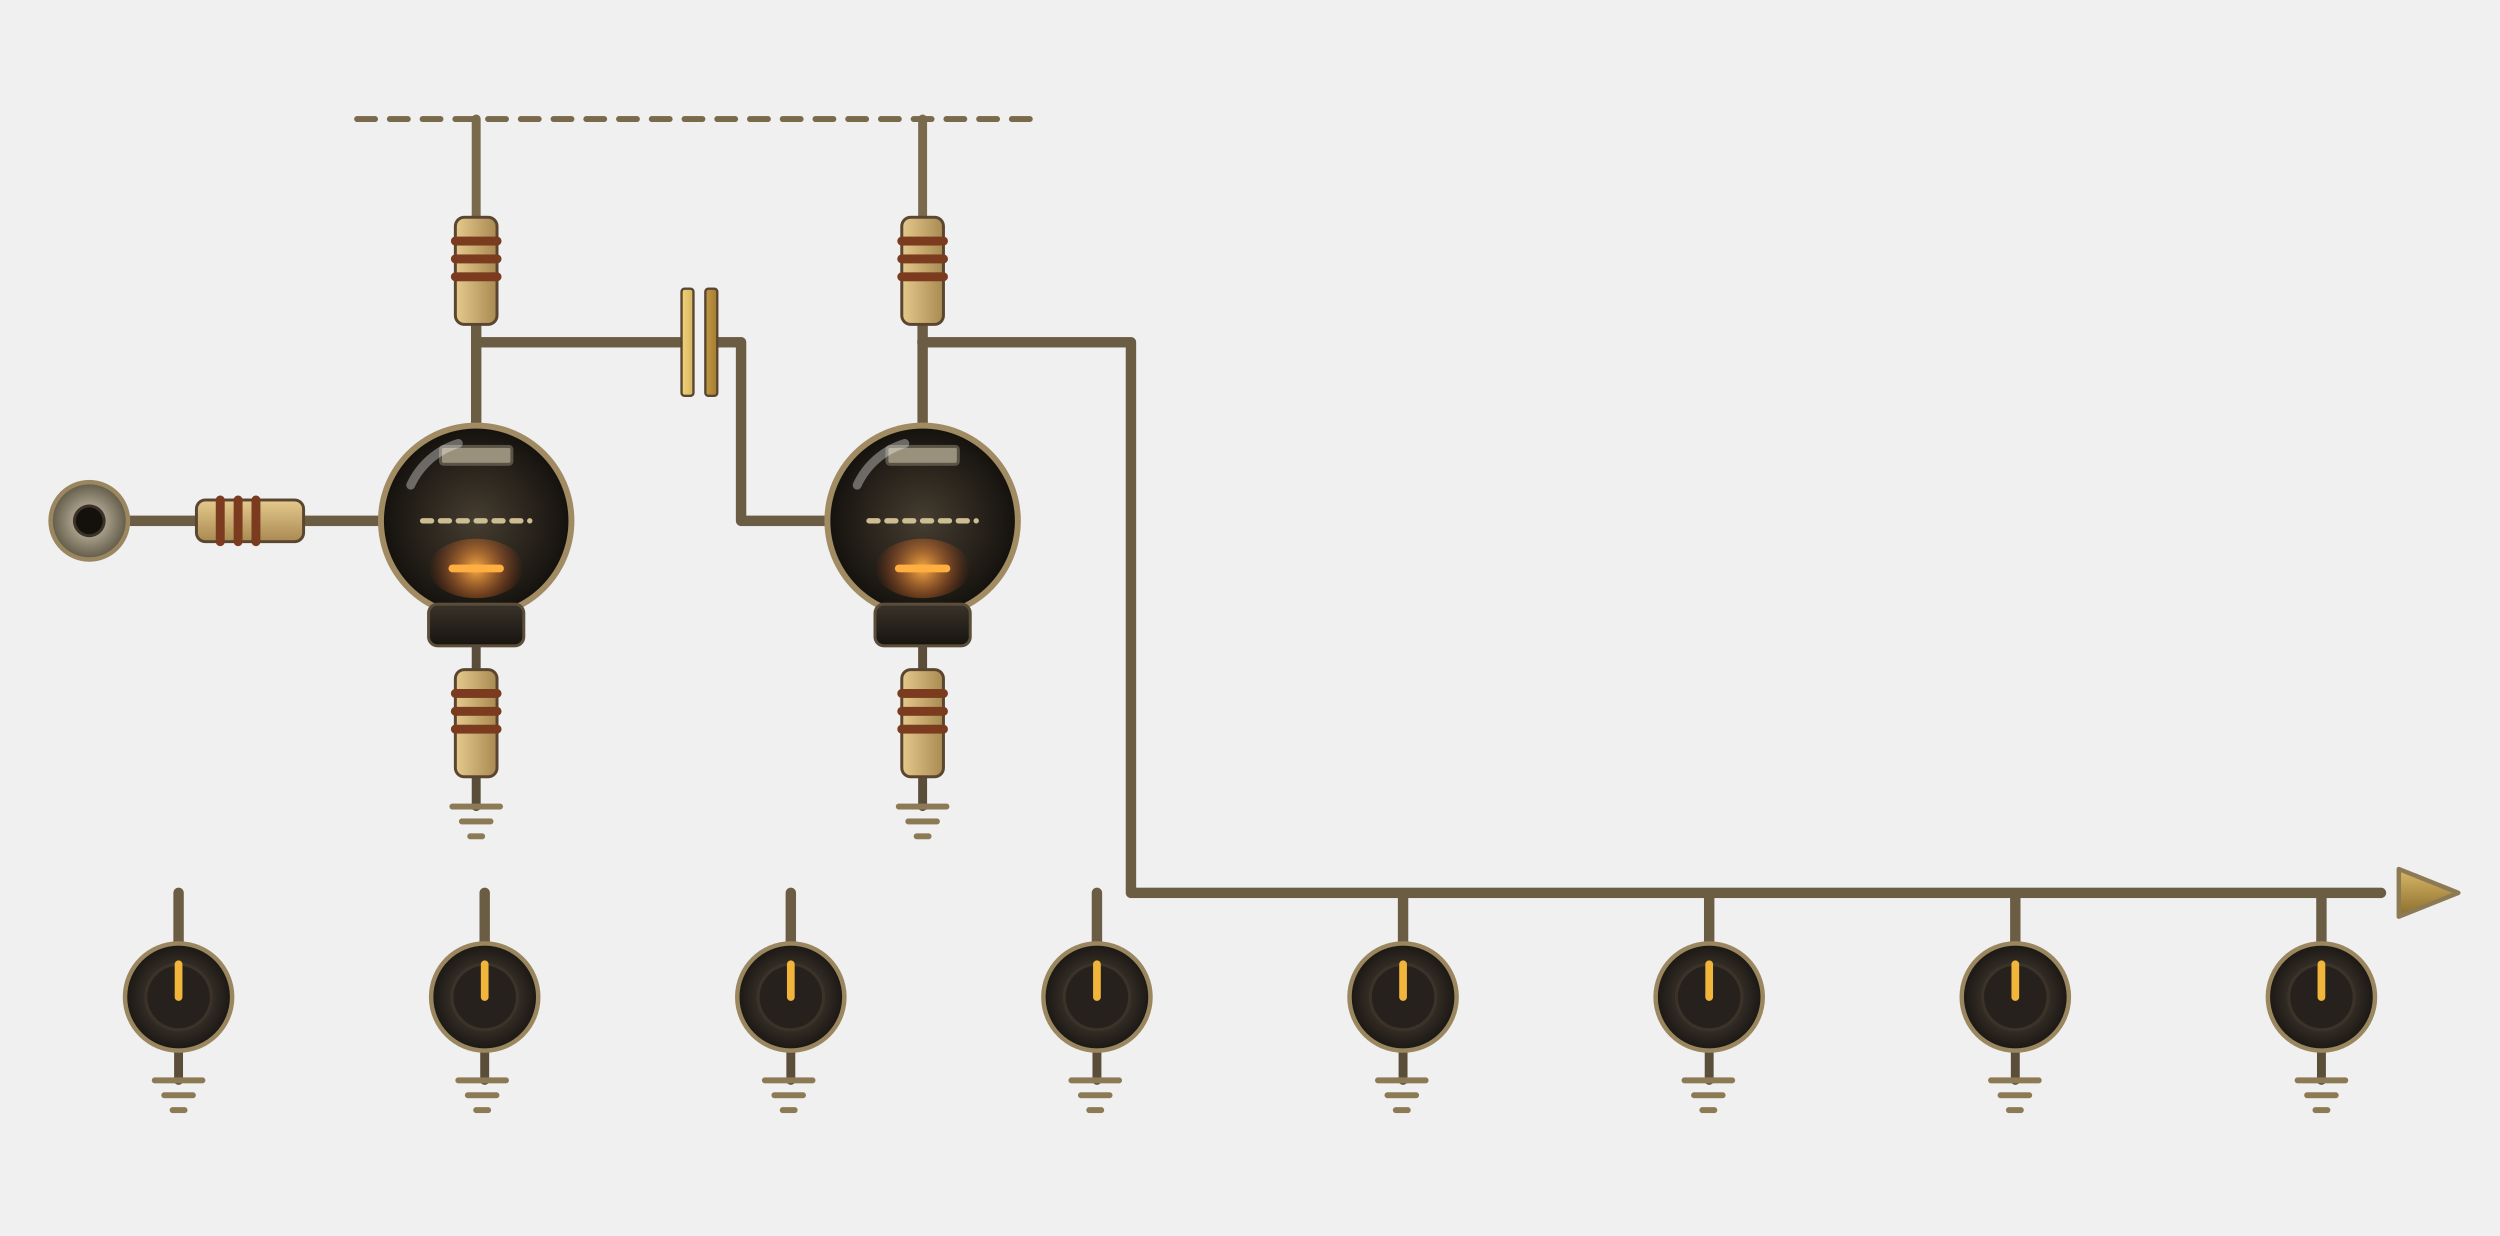
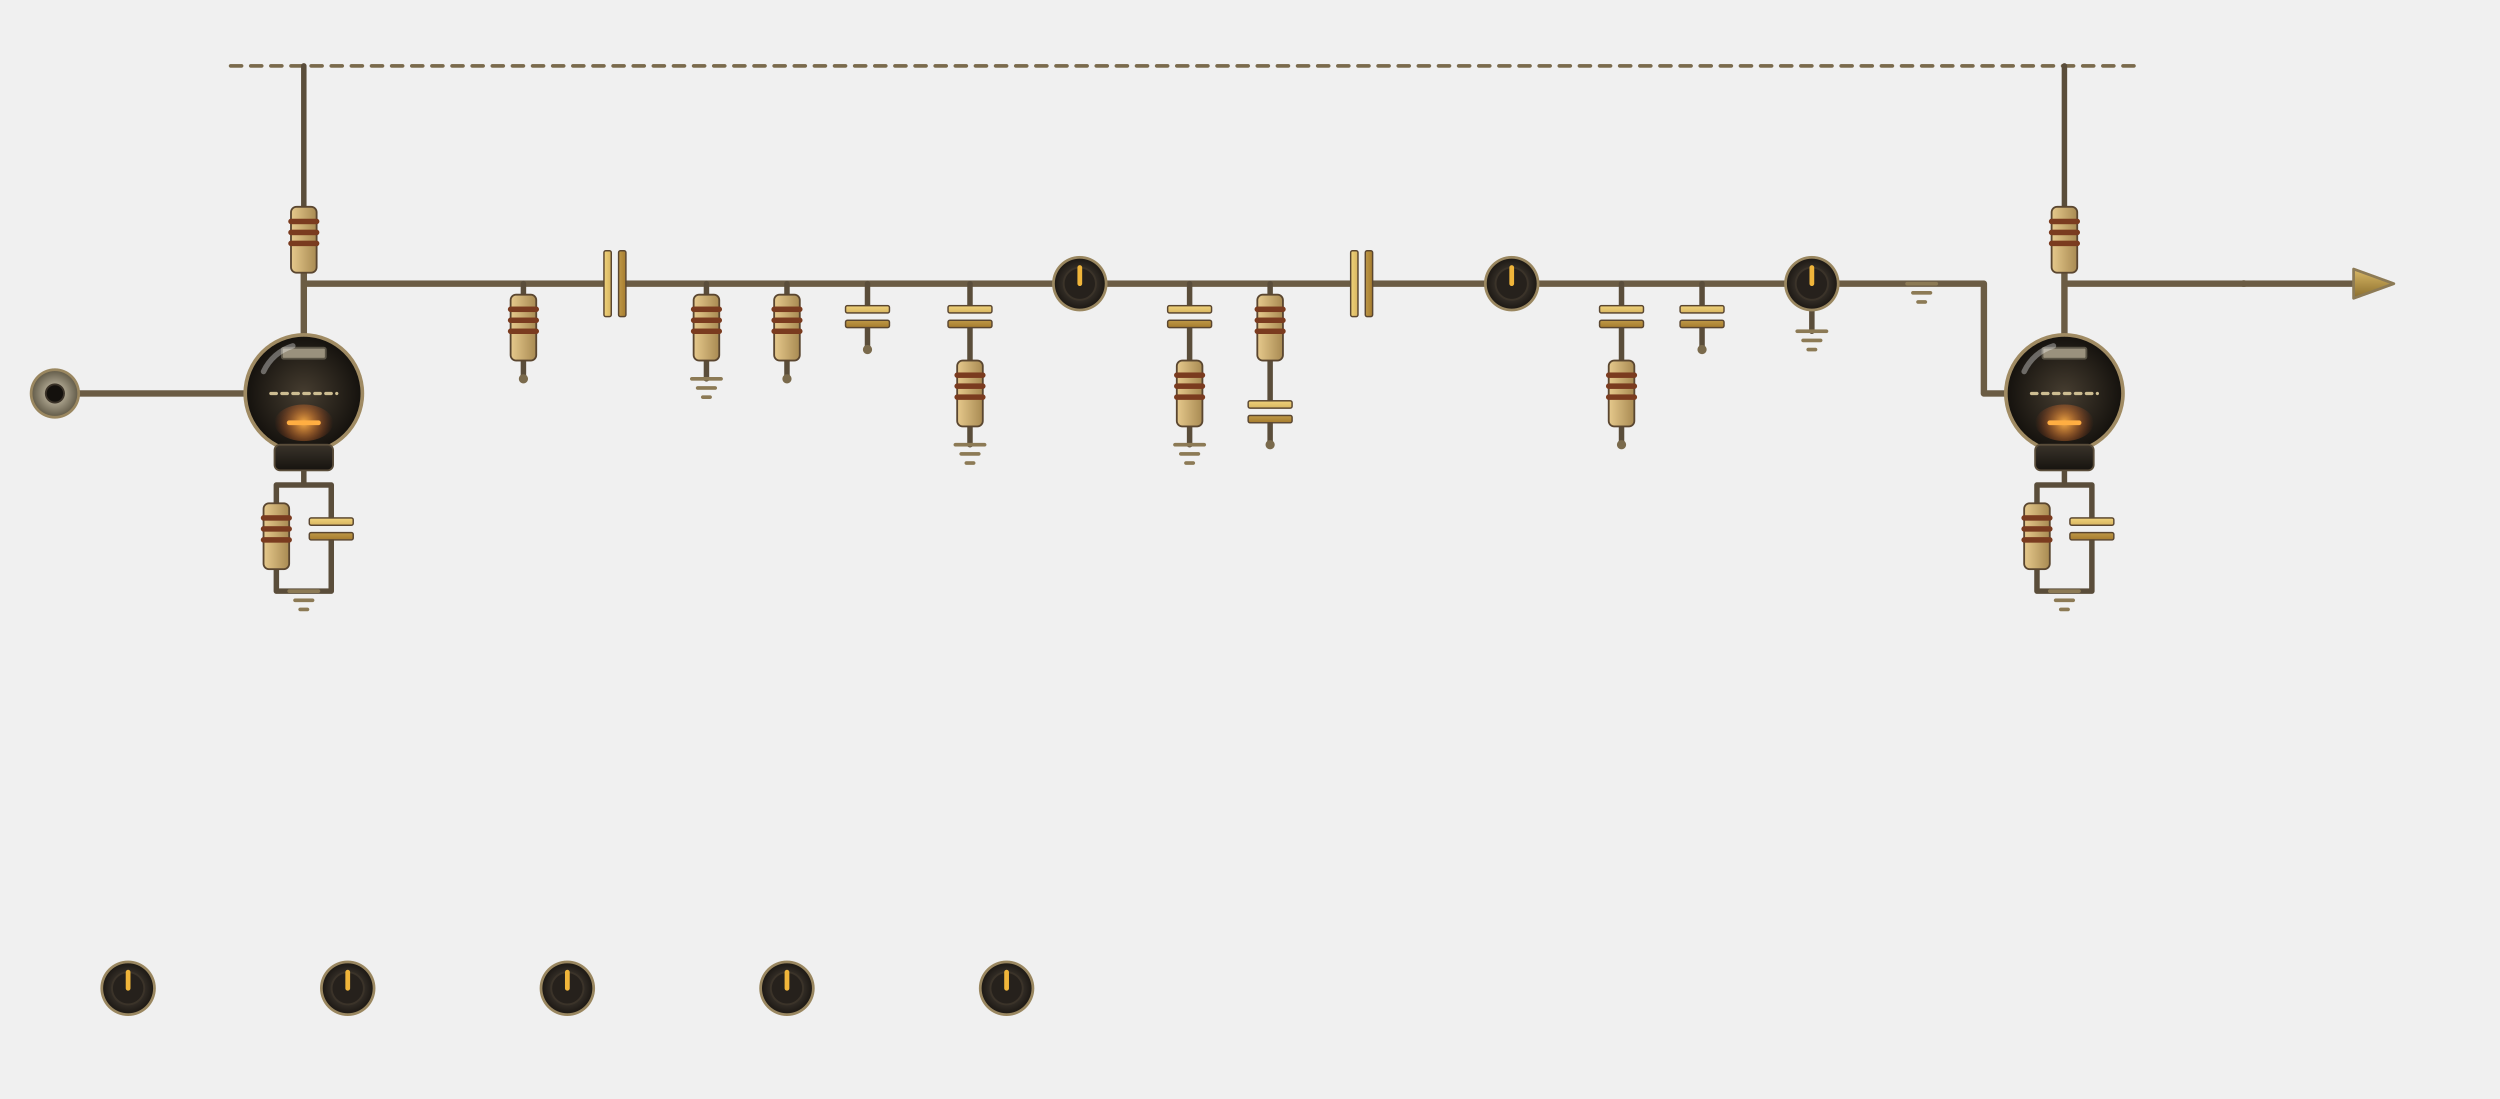
- <svg xmlns="http://www.w3.org/2000/svg" width="840" height="415" viewBox="0 0 840 415">
+ <svg xmlns="http://www.w3.org/2000/svg" width="1366" height="600" viewBox="0 0 1366 600">
  <defs>
-     <radialGradient id="g1" cx="30" cy="175" r="13" gradientUnits="userSpaceOnUse">
+     <radialGradient id="g1" cx="30" cy="215" r="13" gradientUnits="userSpaceOnUse">
      <stop offset="0" stop-color="#d9d0b8" />
      <stop offset="1" stop-color="#5f5846" />
    </radialGradient>
-     <linearGradient id="g2" x1="0" y1="168" x2="0" y2="182" gradientUnits="userSpaceOnUse">
-       <stop offset="0" stop-color="#e6c98c" />
-       <stop offset="1" stop-color="#a88a52" />
-     </linearGradient>
-     <linearGradient id="g3" x1="153" y1="0" x2="167" y2="0" gradientUnits="userSpaceOnUse">
-       <stop offset="0" stop-color="#e6c98c" />
-       <stop offset="1" stop-color="#a88a52" />
-     </linearGradient>
-     <linearGradient id="g4" x1="153" y1="0" x2="167" y2="0" gradientUnits="userSpaceOnUse">
-       <stop offset="0" stop-color="#e6c98c" />
-       <stop offset="1" stop-color="#a88a52" />
-     </linearGradient>
-     <linearGradient id="g5" x1="229" y1="0" x2="241" y2="0" gradientUnits="userSpaceOnUse">
-       <stop offset="0" stop-color="#f0d27a" />
-       <stop offset="1" stop-color="#a67c2e" />
-     </linearGradient>
-     <radialGradient id="g6" cx="160" cy="175" r="32" gradientUnits="userSpaceOnUse">
+     <linearGradient id="g2" x1="279" y1="0" x2="293" y2="0" gradientUnits="userSpaceOnUse">
+       <stop offset="0" stop-color="#e6c98c" />
+       <stop offset="1" stop-color="#a88a52" />
+     </linearGradient>
+     <linearGradient id="g3" x1="330" y1="0" x2="342" y2="0" gradientUnits="userSpaceOnUse">
+       <stop offset="0" stop-color="#f0d27a" />
+       <stop offset="1" stop-color="#a67c2e" />
+     </linearGradient>
+     <linearGradient id="g4" x1="379" y1="0" x2="393" y2="0" gradientUnits="userSpaceOnUse">
+       <stop offset="0" stop-color="#e6c98c" />
+       <stop offset="1" stop-color="#a88a52" />
+     </linearGradient>
+     <linearGradient id="g5" x1="423" y1="0" x2="437" y2="0" gradientUnits="userSpaceOnUse">
+       <stop offset="0" stop-color="#e6c98c" />
+       <stop offset="1" stop-color="#a88a52" />
+     </linearGradient>
+     <linearGradient id="g6" x1="0" y1="167" x2="0" y2="179" gradientUnits="userSpaceOnUse">
+       <stop offset="0" stop-color="#f0d27a" />
+       <stop offset="1" stop-color="#a67c2e" />
+     </linearGradient>
+     <linearGradient id="g7" x1="0" y1="167" x2="0" y2="179" gradientUnits="userSpaceOnUse">
+       <stop offset="0" stop-color="#f0d27a" />
+       <stop offset="1" stop-color="#a67c2e" />
+     </linearGradient>
+     <linearGradient id="g8" x1="523" y1="0" x2="537" y2="0" gradientUnits="userSpaceOnUse">
+       <stop offset="0" stop-color="#e6c98c" />
+       <stop offset="1" stop-color="#a88a52" />
+     </linearGradient>
+     <radialGradient id="g9" cx="590" cy="155" r="14.4" gradientUnits="userSpaceOnUse">
+       <stop offset="0" stop-color="#5b5246" />
+       <stop offset="1" stop-color="#1a1612" />
+     </radialGradient>
+     <linearGradient id="g10" x1="0" y1="167" x2="0" y2="179" gradientUnits="userSpaceOnUse">
+       <stop offset="0" stop-color="#f0d27a" />
+       <stop offset="1" stop-color="#a67c2e" />
+     </linearGradient>
+     <linearGradient id="g11" x1="643" y1="0" x2="657" y2="0" gradientUnits="userSpaceOnUse">
+       <stop offset="0" stop-color="#e6c98c" />
+       <stop offset="1" stop-color="#a88a52" />
+     </linearGradient>
+     <linearGradient id="g12" x1="687" y1="0" x2="701" y2="0" gradientUnits="userSpaceOnUse">
+       <stop offset="0" stop-color="#e6c98c" />
+       <stop offset="1" stop-color="#a88a52" />
+     </linearGradient>
+     <linearGradient id="g13" x1="0" y1="219" x2="0" y2="231" gradientUnits="userSpaceOnUse">
+       <stop offset="0" stop-color="#f0d27a" />
+       <stop offset="1" stop-color="#a67c2e" />
+     </linearGradient>
+     <linearGradient id="g14" x1="738" y1="0" x2="750" y2="0" gradientUnits="userSpaceOnUse">
+       <stop offset="0" stop-color="#f0d27a" />
+       <stop offset="1" stop-color="#a67c2e" />
+     </linearGradient>
+     <radialGradient id="g15" cx="826" cy="155" r="14.4" gradientUnits="userSpaceOnUse">
+       <stop offset="0" stop-color="#5b5246" />
+       <stop offset="1" stop-color="#1a1612" />
+     </radialGradient>
+     <linearGradient id="g16" x1="0" y1="167" x2="0" y2="179" gradientUnits="userSpaceOnUse">
+       <stop offset="0" stop-color="#f0d27a" />
+       <stop offset="1" stop-color="#a67c2e" />
+     </linearGradient>
+     <linearGradient id="g17" x1="879" y1="0" x2="893" y2="0" gradientUnits="userSpaceOnUse">
+       <stop offset="0" stop-color="#e6c98c" />
+       <stop offset="1" stop-color="#a88a52" />
+     </linearGradient>
+     <linearGradient id="g18" x1="0" y1="167" x2="0" y2="179" gradientUnits="userSpaceOnUse">
+       <stop offset="0" stop-color="#f0d27a" />
+       <stop offset="1" stop-color="#a67c2e" />
+     </linearGradient>
+     <radialGradient id="g19" cx="990" cy="155" r="14.4" gradientUnits="userSpaceOnUse">
+       <stop offset="0" stop-color="#5b5246" />
+       <stop offset="1" stop-color="#1a1612" />
+     </radialGradient>
+     <linearGradient id="g20" x1="159" y1="0" x2="173" y2="0" gradientUnits="userSpaceOnUse">
+       <stop offset="0" stop-color="#e6c98c" />
+       <stop offset="1" stop-color="#a88a52" />
+     </linearGradient>
+     <radialGradient id="g21" cx="166" cy="215" r="32" gradientUnits="userSpaceOnUse">
      <stop offset="0" stop-color="#463d30" />
      <stop offset="1" stop-color="#14110d" />
    </radialGradient>
-     <radialGradient id="g7" cx="160" cy="191" r="16" gradientUnits="userSpaceOnUse">
+     <radialGradient id="g22" cx="166" cy="231" r="16" gradientUnits="userSpaceOnUse">
      <stop offset="0" stop-color="#ffb347" stop-opacity="0.95" />
      <stop offset="1" stop-color="#c1441a" stop-opacity="0" />
    </radialGradient>
-     <linearGradient id="g8" x1="0" y1="203" x2="0" y2="217" gradientUnits="userSpaceOnUse">
+     <linearGradient id="g23" x1="0" y1="243" x2="0" y2="257" gradientUnits="userSpaceOnUse">
      <stop offset="0" stop-color="#3a332a" />
      <stop offset="1" stop-color="#16130f" />
    </linearGradient>
-     <linearGradient id="g9" x1="303" y1="0" x2="317" y2="0" gradientUnits="userSpaceOnUse">
-       <stop offset="0" stop-color="#e6c98c" />
-       <stop offset="1" stop-color="#a88a52" />
-     </linearGradient>
-     <linearGradient id="g10" x1="303" y1="0" x2="317" y2="0" gradientUnits="userSpaceOnUse">
-       <stop offset="0" stop-color="#e6c98c" />
-       <stop offset="1" stop-color="#a88a52" />
-     </linearGradient>
-     <radialGradient id="g11" cx="310" cy="175" r="32" gradientUnits="userSpaceOnUse">
+     <linearGradient id="g24" x1="144" y1="0" x2="158" y2="0" gradientUnits="userSpaceOnUse">
+       <stop offset="0" stop-color="#e6c98c" />
+       <stop offset="1" stop-color="#a88a52" />
+     </linearGradient>
+     <linearGradient id="g25" x1="0" y1="283" x2="0" y2="295" gradientUnits="userSpaceOnUse">
+       <stop offset="0" stop-color="#f0d27a" />
+       <stop offset="1" stop-color="#a67c2e" />
+     </linearGradient>
+     <linearGradient id="g26" x1="1121" y1="0" x2="1135" y2="0" gradientUnits="userSpaceOnUse">
+       <stop offset="0" stop-color="#e6c98c" />
+       <stop offset="1" stop-color="#a88a52" />
+     </linearGradient>
+     <radialGradient id="g27" cx="1128" cy="215" r="32" gradientUnits="userSpaceOnUse">
      <stop offset="0" stop-color="#463d30" />
      <stop offset="1" stop-color="#14110d" />
    </radialGradient>
-     <radialGradient id="g12" cx="310" cy="191" r="16" gradientUnits="userSpaceOnUse">
+     <radialGradient id="g28" cx="1128" cy="231" r="16" gradientUnits="userSpaceOnUse">
      <stop offset="0" stop-color="#ffb347" stop-opacity="0.95" />
      <stop offset="1" stop-color="#c1441a" stop-opacity="0" />
    </radialGradient>
-     <linearGradient id="g13" x1="0" y1="203" x2="0" y2="217" gradientUnits="userSpaceOnUse">
+     <linearGradient id="g29" x1="0" y1="243" x2="0" y2="257" gradientUnits="userSpaceOnUse">
      <stop offset="0" stop-color="#3a332a" />
      <stop offset="1" stop-color="#16130f" />
    </linearGradient>
-     <radialGradient id="g14" cx="60" cy="335" r="18" gradientUnits="userSpaceOnUse">
-       <stop offset="0" stop-color="#5b5246" />
-       <stop offset="1" stop-color="#1a1612" />
-     </radialGradient>
-     <radialGradient id="g15" cx="162.857" cy="335" r="18" gradientUnits="userSpaceOnUse">
-       <stop offset="0" stop-color="#5b5246" />
-       <stop offset="1" stop-color="#1a1612" />
-     </radialGradient>
-     <radialGradient id="g16" cx="265.714" cy="335" r="18" gradientUnits="userSpaceOnUse">
-       <stop offset="0" stop-color="#5b5246" />
-       <stop offset="1" stop-color="#1a1612" />
-     </radialGradient>
-     <radialGradient id="g17" cx="368.571" cy="335" r="18" gradientUnits="userSpaceOnUse">
-       <stop offset="0" stop-color="#5b5246" />
-       <stop offset="1" stop-color="#1a1612" />
-     </radialGradient>
-     <radialGradient id="g18" cx="471.429" cy="335" r="18" gradientUnits="userSpaceOnUse">
-       <stop offset="0" stop-color="#5b5246" />
-       <stop offset="1" stop-color="#1a1612" />
-     </radialGradient>
-     <radialGradient id="g19" cx="574.286" cy="335" r="18" gradientUnits="userSpaceOnUse">
-       <stop offset="0" stop-color="#5b5246" />
-       <stop offset="1" stop-color="#1a1612" />
-     </radialGradient>
-     <radialGradient id="g20" cx="677.143" cy="335" r="18" gradientUnits="userSpaceOnUse">
-       <stop offset="0" stop-color="#5b5246" />
-       <stop offset="1" stop-color="#1a1612" />
-     </radialGradient>
-     <radialGradient id="g21" cx="780" cy="335" r="18" gradientUnits="userSpaceOnUse">
-       <stop offset="0" stop-color="#5b5246" />
-       <stop offset="1" stop-color="#1a1612" />
-     </radialGradient>
-     <linearGradient id="g22" x1="0" y1="292" x2="0" y2="308" gradientUnits="userSpaceOnUse">
+     <linearGradient id="g30" x1="1106" y1="0" x2="1120" y2="0" gradientUnits="userSpaceOnUse">
+       <stop offset="0" stop-color="#e6c98c" />
+       <stop offset="1" stop-color="#a88a52" />
+     </linearGradient>
+     <linearGradient id="g31" x1="0" y1="283" x2="0" y2="295" gradientUnits="userSpaceOnUse">
+       <stop offset="0" stop-color="#f0d27a" />
+       <stop offset="1" stop-color="#a67c2e" />
+     </linearGradient>
+     <radialGradient id="g32" cx="70" cy="540" r="14.4" gradientUnits="userSpaceOnUse">
+       <stop offset="0" stop-color="#5b5246" />
+       <stop offset="1" stop-color="#1a1612" />
+     </radialGradient>
+     <radialGradient id="g33" cx="190" cy="540" r="14.4" gradientUnits="userSpaceOnUse">
+       <stop offset="0" stop-color="#5b5246" />
+       <stop offset="1" stop-color="#1a1612" />
+     </radialGradient>
+     <radialGradient id="g34" cx="310" cy="540" r="14.4" gradientUnits="userSpaceOnUse">
+       <stop offset="0" stop-color="#5b5246" />
+       <stop offset="1" stop-color="#1a1612" />
+     </radialGradient>
+     <radialGradient id="g35" cx="430" cy="540" r="14.4" gradientUnits="userSpaceOnUse">
+       <stop offset="0" stop-color="#5b5246" />
+       <stop offset="1" stop-color="#1a1612" />
+     </radialGradient>
+     <radialGradient id="g36" cx="550" cy="540" r="14.4" gradientUnits="userSpaceOnUse">
+       <stop offset="0" stop-color="#5b5246" />
+       <stop offset="1" stop-color="#1a1612" />
+     </radialGradient>
+     <linearGradient id="g37" x1="0" y1="147" x2="0" y2="163" gradientUnits="userSpaceOnUse">
      <stop offset="0" stop-color="#d9b866" />
      <stop offset="1" stop-color="#8a6d2c" />
    </linearGradient>
  </defs>
-   <path id="rail" d="M120,40 H350" fill="none" stroke="#7a6a4c" stroke-width="2" stroke-linecap="round" stroke-linejoin="round" stroke-dasharray="6 5" />
-   <path id="wire_INPUT" d="M43,175 H128" fill="none" stroke="#6b5c44" stroke-width="3.5" stroke-linecap="round" stroke-linejoin="round" />
-   <path id="wire_V1" d="M160,109 V143 M160,115 H231 M239,115 H249 V175 H278" fill="none" stroke="#6b5c44" stroke-width="3.5" stroke-linecap="round" stroke-linejoin="round" />
-   <path id="wire_V4" d="M310,109 V143" fill="none" stroke="#6b5c44" stroke-width="3.5" stroke-linecap="round" stroke-linejoin="round" />
-   <path id="wire_static_rail" d="M160,40 V73 M310,40 V73" fill="none" stroke="#7a6a4c" stroke-width="3" stroke-linecap="round" stroke-linejoin="round" />
-   <path id="wire_OUT" d="M310,115 H380 V300 H800 M60,300 V317 M162.857,300 V317 M265.714,300 V317 M368.571,300 V317 M471.429,300 V317 M574.286,300 V317 M677.143,300 V317 M780,300 V317" fill="none" stroke="#6b5c44" stroke-width="3.5" stroke-linecap="round" stroke-linejoin="round" />
-   <path id="wire_static_gnd" d="M160,217 V225 M160,261 V271 M310,217 V225 M310,261 V271 " fill="none" stroke="#5a4d3a" stroke-width="3" stroke-linecap="round" stroke-linejoin="round" />
-   <path id="ground_160_271" d="M152,271 H168 M155.2,276 H164.8 M158,281 H162" fill="none" stroke="#8c7a55" stroke-width="2" stroke-linecap="round" stroke-linejoin="round" />
-   <path id="ground_310_271" d="M302,271 H318 M305.2,276 H314.8 M308,281 H312" fill="none" stroke="#8c7a55" stroke-width="2" stroke-linecap="round" stroke-linejoin="round" />
-   <path id="wire_static_pot_60" d="M60,353 V363" fill="none" stroke="#5a4d3a" stroke-width="3" stroke-linecap="round" stroke-linejoin="round" />
-   <path id="ground_60_363" d="M52,363 H68 M55.2,368 H64.8 M58,373 H62" fill="none" stroke="#8c7a55" stroke-width="2" stroke-linecap="round" stroke-linejoin="round" />
-   <path id="wire_static_pot_162" d="M162.857,353 V363" fill="none" stroke="#5a4d3a" stroke-width="3" stroke-linecap="round" stroke-linejoin="round" />
-   <path id="ground_162_363" d="M154,363 H170 M157.2,368 H166.8 M160,373 H164" fill="none" stroke="#8c7a55" stroke-width="2" stroke-linecap="round" stroke-linejoin="round" />
-   <path id="wire_static_pot_265" d="M265.714,353 V363" fill="none" stroke="#5a4d3a" stroke-width="3" stroke-linecap="round" stroke-linejoin="round" />
-   <path id="ground_265_363" d="M257,363 H273 M260.2,368 H269.8 M263,373 H267" fill="none" stroke="#8c7a55" stroke-width="2" stroke-linecap="round" stroke-linejoin="round" />
-   <path id="wire_static_pot_368" d="M368.571,353 V363" fill="none" stroke="#5a4d3a" stroke-width="3" stroke-linecap="round" stroke-linejoin="round" />
-   <path id="ground_368_363" d="M360,363 H376 M363.2,368 H372.8 M366,373 H370" fill="none" stroke="#8c7a55" stroke-width="2" stroke-linecap="round" stroke-linejoin="round" />
-   <path id="wire_static_pot_471" d="M471.429,353 V363" fill="none" stroke="#5a4d3a" stroke-width="3" stroke-linecap="round" stroke-linejoin="round" />
-   <path id="ground_471_363" d="M463,363 H479 M466.2,368 H475.8 M469,373 H473" fill="none" stroke="#8c7a55" stroke-width="2" stroke-linecap="round" stroke-linejoin="round" />
-   <path id="wire_static_pot_574" d="M574.286,353 V363" fill="none" stroke="#5a4d3a" stroke-width="3" stroke-linecap="round" stroke-linejoin="round" />
-   <path id="ground_574_363" d="M566,363 H582 M569.2,368 H578.8 M572,373 H576" fill="none" stroke="#8c7a55" stroke-width="2" stroke-linecap="round" stroke-linejoin="round" />
-   <path id="wire_static_pot_677" d="M677.143,353 V363" fill="none" stroke="#5a4d3a" stroke-width="3" stroke-linecap="round" stroke-linejoin="round" />
-   <path id="ground_677_363" d="M669,363 H685 M672.2,368 H681.8 M675,373 H679" fill="none" stroke="#8c7a55" stroke-width="2" stroke-linecap="round" stroke-linejoin="round" />
-   <path id="wire_static_pot_780" d="M780,353 V363" fill="none" stroke="#5a4d3a" stroke-width="3" stroke-linecap="round" stroke-linejoin="round" />
-   <path id="ground_780_363" d="M772,363 H788 M775.2,368 H784.8 M778,373 H782" fill="none" stroke="#8c7a55" stroke-width="2" stroke-linecap="round" stroke-linejoin="round" />
-   <ellipse id="jack_in" cx="30" cy="175" rx="13" ry="13" fill="url(#g1)" stroke="#9a8760" stroke-width="1.5" />
-   <ellipse id="jack_hole" cx="30" cy="175" rx="5" ry="5" fill="#14110d" stroke="#3b3329" stroke-width="1" />
-   <rect id="res_in" x="66" y="168" width="36" height="14" rx="3" fill="url(#g2)" stroke="#5a4630" stroke-width="1" />
-   <path id="res_in_bands" d="M74,168 V182 M80,168 V182 M86,168 V182" fill="none" stroke="#7a3b1f" stroke-width="3" stroke-linecap="round" stroke-linejoin="round" />
-   <ellipse id="valC_1_1M" cx="84" cy="161" rx="1" ry="1" fill="none" stroke="none" />
-   <rect id="res_plate0" x="153" y="73" width="14" height="36" rx="3" fill="url(#g3)" stroke="#5a4630" stroke-width="1" />
-   <path id="res_plate0_bands" d="M153,81 H167 M153,87 H167 M153,93 H167" fill="none" stroke="#7a3b1f" stroke-width="3" stroke-linecap="round" stroke-linejoin="round" />
-   <rect id="res_cath0" x="153" y="225" width="14" height="36" rx="3" fill="url(#g4)" stroke="#5a4630" stroke-width="1" />
-   <path id="res_cath0_bands" d="M153,233 H167 M153,239 H167 M153,245 H167" fill="none" stroke="#7a3b1f" stroke-width="3" stroke-linecap="round" stroke-linejoin="round" />
-   <rect id="cap0a" x="229" y="97" width="4" height="36" rx="1" fill="url(#g5)" stroke="#5a4630" stroke-width="0.8" />
-   <rect id="cap0b" x="237" y="97" width="4" height="36" rx="1" fill="url(#g5)" stroke="#5a4630" stroke-width="0.8" />
-   <ellipse id="tube_V1" cx="160" cy="175" rx="32" ry="32" fill="url(#g6)" stroke="#a08b63" stroke-width="2" />
-   <rect id="plate_V1" x="148" y="150" width="24" height="6" rx="1" fill="#9a917d" stroke="#5a5446" stroke-width="1" />
-   <path id="grid_V1" d="M142,175 H178" fill="none" stroke="#cdbd92" stroke-width="1.8" stroke-linecap="round" stroke-linejoin="round" stroke-dasharray="3 3" />
-   <ellipse id="glow_V1" cx="160" cy="191" rx="16" ry="10" fill="url(#g7)" stroke="none" stroke-width="1" />
-   <path id="filament_V1" d="M152,191 H168" fill="none" stroke="#ffae42" stroke-width="2.6" stroke-linecap="round" stroke-linejoin="round" />
-   <path id="shine_V1" d="M138,163 A26,26 0 0 1 154,149" fill="none" stroke="#ffffff" stroke-width="3" stroke-linecap="round" stroke-linejoin="round" opacity="0.35" />
-   <rect id="base_V1" x="144" y="203" width="32" height="14" rx="3" fill="url(#g8)" stroke="#5a4d3a" stroke-width="1" />
-   <ellipse id="valL_2_22u" cx="170" cy="257" rx="1" ry="1" fill="none" stroke="none" />
-   <ellipse id="valC_3_47n" cx="235" cy="91" rx="1" ry="1" fill="none" stroke="none" />
-   <rect id="res_plate1" x="303" y="73" width="14" height="36" rx="3" fill="url(#g9)" stroke="#5a4630" stroke-width="1" />
-   <path id="res_plate1_bands" d="M303,81 H317 M303,87 H317 M303,93 H317" fill="none" stroke="#7a3b1f" stroke-width="3" stroke-linecap="round" stroke-linejoin="round" />
-   <rect id="res_cath1" x="303" y="225" width="14" height="36" rx="3" fill="url(#g10)" stroke="#5a4630" stroke-width="1" />
-   <path id="res_cath1_bands" d="M303,233 H317 M303,239 H317 M303,245 H317" fill="none" stroke="#7a3b1f" stroke-width="3" stroke-linecap="round" stroke-linejoin="round" />
-   <ellipse id="tube_V4" cx="310" cy="175" rx="32" ry="32" fill="url(#g11)" stroke="#a08b63" stroke-width="2" />
-   <rect id="plate_V4" x="298" y="150" width="24" height="6" rx="1" fill="#9a917d" stroke="#5a5446" stroke-width="1" />
-   <path id="grid_V4" d="M292,175 H328" fill="none" stroke="#cdbd92" stroke-width="1.8" stroke-linecap="round" stroke-linejoin="round" stroke-dasharray="3 3" />
-   <ellipse id="glow_V4" cx="310" cy="191" rx="16" ry="10" fill="url(#g12)" stroke="none" stroke-width="1" />
-   <path id="filament_V4" d="M302,191 H318" fill="none" stroke="#ffae42" stroke-width="2.6" stroke-linecap="round" stroke-linejoin="round" />
-   <path id="shine_V4" d="M288,163 A26,26 0 0 1 304,149" fill="none" stroke="#ffffff" stroke-width="3" stroke-linecap="round" stroke-linejoin="round" opacity="0.35" />
-   <rect id="base_V4" x="294" y="203" width="32" height="14" rx="3" fill="url(#g13)" stroke="#5a4d3a" stroke-width="1" />
-   <ellipse id="valL_4_100k" cx="320" cy="91" rx="1" ry="1" fill="none" stroke="none" />
-   <ellipse id="valL_5_100n" cx="320" cy="257" rx="1" ry="1" fill="none" stroke="none" />
-   <ellipse id="valC_6_100k" cx="258" cy="163" rx="1" ry="1" fill="none" stroke="none" />
-   <ellipse id="pot_clean_gain" cx="60" cy="335" rx="18" ry="18" fill="url(#g14)" stroke="#9a8760" stroke-width="1.5" />
-   <ellipse id="dial_clean_gain" cx="60" cy="335" rx="11" ry="11" fill="#26211c" stroke="#3b3329" stroke-width="1" />
-   <path id="ptr_clean_gain" d="M60,335 L60,324" fill="none" stroke="#f0b53a" stroke-width="2.6" stroke-linecap="round" stroke-linejoin="round" />
-   <ellipse id="pot_clean_treble" cx="162.857" cy="335" rx="18" ry="18" fill="url(#g15)" stroke="#9a8760" stroke-width="1.5" />
-   <ellipse id="dial_clean_treble" cx="162.857" cy="335" rx="11" ry="11" fill="#26211c" stroke="#3b3329" stroke-width="1" />
-   <path id="ptr_clean_treble" d="M162.857,335 L162.857,324" fill="none" stroke="#f0b53a" stroke-width="2.6" stroke-linecap="round" stroke-linejoin="round" />
-   <ellipse id="pot_clean_middle" cx="265.714" cy="335" rx="18" ry="18" fill="url(#g16)" stroke="#9a8760" stroke-width="1.5" />
-   <ellipse id="dial_clean_middle" cx="265.714" cy="335" rx="11" ry="11" fill="#26211c" stroke="#3b3329" stroke-width="1" />
-   <path id="ptr_clean_middle" d="M265.714,335 L265.714,324" fill="none" stroke="#f0b53a" stroke-width="2.6" stroke-linecap="round" stroke-linejoin="round" />
-   <ellipse id="pot_clean_bass" cx="368.571" cy="335" rx="18" ry="18" fill="url(#g17)" stroke="#9a8760" stroke-width="1.5" />
-   <ellipse id="dial_clean_bass" cx="368.571" cy="335" rx="11" ry="11" fill="#26211c" stroke="#3b3329" stroke-width="1" />
-   <path id="ptr_clean_bass" d="M368.571,335 L368.571,324" fill="none" stroke="#f0b53a" stroke-width="2.6" stroke-linecap="round" stroke-linejoin="round" />
-   <ellipse id="pot_clean_volume" cx="471.429" cy="335" rx="18" ry="18" fill="url(#g18)" stroke="#9a8760" stroke-width="1.5" />
-   <ellipse id="dial_clean_volume" cx="471.429" cy="335" rx="11" ry="11" fill="#26211c" stroke="#3b3329" stroke-width="1" />
-   <path id="ptr_clean_volume" d="M471.429,335 L471.429,324" fill="none" stroke="#f0b53a" stroke-width="2.6" stroke-linecap="round" stroke-linejoin="round" />
-   <ellipse id="pot_resonance" cx="574.286" cy="335" rx="18" ry="18" fill="url(#g19)" stroke="#9a8760" stroke-width="1.5" />
-   <ellipse id="dial_resonance" cx="574.286" cy="335" rx="11" ry="11" fill="#26211c" stroke="#3b3329" stroke-width="1" />
-   <path id="ptr_resonance" d="M574.286,335 L574.286,324" fill="none" stroke="#f0b53a" stroke-width="2.6" stroke-linecap="round" stroke-linejoin="round" />
-   <ellipse id="pot_master" cx="677.143" cy="335" rx="18" ry="18" fill="url(#g20)" stroke="#9a8760" stroke-width="1.5" />
-   <ellipse id="dial_master" cx="677.143" cy="335" rx="11" ry="11" fill="#26211c" stroke="#3b3329" stroke-width="1" />
-   <path id="ptr_master" d="M677.143,335 L677.143,324" fill="none" stroke="#f0b53a" stroke-width="2.6" stroke-linecap="round" stroke-linejoin="round" />
-   <ellipse id="pot_power" cx="780" cy="335" rx="18" ry="18" fill="url(#g21)" stroke="#9a8760" stroke-width="1.5" />
-   <ellipse id="dial_power" cx="780" cy="335" rx="11" ry="11" fill="#26211c" stroke="#3b3329" stroke-width="1" />
-   <path id="ptr_power" d="M780,335 L780,324" fill="none" stroke="#f0b53a" stroke-width="2.6" stroke-linecap="round" stroke-linejoin="round" />
-   <path id="next_power" d="M806,292 V308 L826,300 Z" fill="url(#g22)" stroke="#8c7a55" stroke-width="1.5" stroke-linecap="round" stroke-linejoin="round" />
+   <path id="rail0" d="M126,36 H1168" fill="none" stroke="#7a6a4c" stroke-width="2" stroke-linecap="round" stroke-linejoin="round" stroke-dasharray="6 5" />
+   <path id="wire_INPUT" d="M43,215 H110 M110,215 H134" fill="none" stroke="#6b5c44" stroke-width="3.5" stroke-linecap="round" stroke-linejoin="round" />
+   <path id="wire_V1" d="M166,155 H264 M264,155 H308 M308,155 H330 M342,155 H364 M364,155 H496 M496,155 H508 M508,155 H552 M552,155 H575 M605,155 H628 M628,155 H716 M716,155 H738 M750,155 H772 M772,155 H788 M788,155 H811 M841,155 H864 M864,155 H952 M952,155 H975 M1005,155 H1028 M1028,155 H1072 M1072,155 H1084 V215 H1096 M1128,155 H1226 M166,149 V183 M1128,149 V183" fill="none" stroke="#6b5c44" stroke-width="3.5" stroke-linecap="round" stroke-linejoin="round" />
+   <path id="wire_OUT" d="M1226,155 H1286" fill="none" stroke="#6b5c44" stroke-width="3.5" stroke-linecap="round" stroke-linejoin="round" />
+   <path id="wire_static" d="M286,155 V161 M286,197 V207 M386,155 V161 M386,197 V207 M430,155 V161 M430,197 V207 M474,155 V167 M474,179 V191 M530,155 V167 M530,179 V191 M530,191 V197 M530,233 V243 M650,155 V167 M650,179 V191 M650,191 V197 M650,233 V243 M694,155 V161 M694,197 V207 M694,207 V219 M694,231 V243 M886,155 V167 M886,179 V191 M886,191 V197 M886,233 V243 M930,155 V167 M930,179 V191 M990,170 V181 M166,36 V113 M166,257 V265 M151,265 H181 M151,265 V275 M181,265 V283 M151,311 V323 H181 M181,295 V323 M1128,36 V113 M1128,257 V265 M1113,265 H1143 M1113,265 V275 M1143,265 V283 M1113,311 V323 H1143 M1143,295 V323" fill="none" stroke="#5a4d3a" stroke-width="3" stroke-linecap="round" stroke-linejoin="round" />
+   <path id="ground_386_207" d="M378,207 H394 M381.2,212 H390.8 M384,217 H388" fill="none" stroke="#8c7a55" stroke-width="2" stroke-linecap="round" stroke-linejoin="round" />
+   <path id="ground_530_243" d="M522,243 H538 M525.2,248 H534.8 M528,253 H532" fill="none" stroke="#8c7a55" stroke-width="2" stroke-linecap="round" stroke-linejoin="round" />
+   <path id="ground_650_243" d="M642,243 H658 M645.2,248 H654.8 M648,253 H652" fill="none" stroke="#8c7a55" stroke-width="2" stroke-linecap="round" stroke-linejoin="round" />
+   <path id="ground_990_181" d="M982,181 H998 M985.2,186 H994.8 M988,191 H992" fill="none" stroke="#8c7a55" stroke-width="2" stroke-linecap="round" stroke-linejoin="round" />
+   <path id="ground_1050_155" d="M1042,155 H1058 M1045.2,160 H1054.8 M1048,165 H1052" fill="none" stroke="#8c7a55" stroke-width="2" stroke-linecap="round" stroke-linejoin="round" />
+   <path id="ground_166_323" d="M158,323 H174 M161.2,328 H170.8 M164,333 H168" fill="none" stroke="#8c7a55" stroke-width="2" stroke-linecap="round" stroke-linejoin="round" />
+   <path id="ground_1128_323" d="M1120,323 H1136 M1123.2,328 H1132.8 M1126,333 H1130" fill="none" stroke="#8c7a55" stroke-width="2" stroke-linecap="round" stroke-linejoin="round" />
+   <ellipse id="jack_in" cx="30" cy="215" rx="13" ry="13" fill="url(#g1)" stroke="#9a8760" stroke-width="1.5" />
+   <ellipse id="jack_hole" cx="30" cy="215" rx="5" ry="5" fill="#14110d" stroke="#3b3329" stroke-width="1" />
+   <rect id="R221" x="279" y="161" width="14" height="36" rx="3" fill="url(#g2)" stroke="#5a4630" stroke-width="1" />
+   <path id="R221_bands" d="M279,169 H293 M279,175 H293 M279,181 H293" fill="none" stroke="#7a3b1f" stroke-width="3" stroke-linecap="round" stroke-linejoin="round" />
+   <ellipse id="valL_1_221k" cx="297" cy="179" rx="1" ry="1" fill="none" stroke="none" />
+   <ellipse id="open_286_207" cx="286" cy="207" rx="2.5" ry="2.5" fill="#7a6a4c" stroke="none" stroke-width="1" />
+   <rect id="C47a" x="330" y="137" width="4" height="36" rx="1" fill="url(#g3)" stroke="#5a4630" stroke-width="0.8" />
+   <rect id="C47b" x="338" y="137" width="4" height="36" rx="1" fill="url(#g3)" stroke="#5a4630" stroke-width="0.8" />
+   <ellipse id="valC_2_47n" cx="336" cy="129" rx="1" ry="1" fill="none" stroke="none" />
+   <rect id="R1MP1" x="379" y="161" width="14" height="36" rx="3" fill="url(#g4)" stroke="#5a4630" stroke-width="1" />
+   <path id="R1MP1_bands" d="M379,169 H393 M379,175 H393 M379,181 H393" fill="none" stroke="#7a3b1f" stroke-width="3" stroke-linecap="round" stroke-linejoin="round" />
+   <ellipse id="valL_3_1M" cx="397" cy="179" rx="1" ry="1" fill="none" stroke="none" />
+   <rect id="R562c" x="423" y="161" width="14" height="36" rx="3" fill="url(#g5)" stroke="#5a4630" stroke-width="1" />
+   <path id="R562c_bands" d="M423,169 H437 M423,175 H437 M423,181 H437" fill="none" stroke="#7a3b1f" stroke-width="3" stroke-linecap="round" stroke-linejoin="round" />
+   <ellipse id="valL_4_562k" cx="441" cy="179" rx="1" ry="1" fill="none" stroke="none" />
+   <ellipse id="open_430_207" cx="430" cy="207" rx="2.5" ry="2.5" fill="#7a6a4c" stroke="none" stroke-width="1" />
+   <rect id="C22ca" x="462" y="167" width="24" height="4" rx="1" fill="url(#g6)" stroke="#5a4630" stroke-width="0.8" />
+   <rect id="C22cb" x="462" y="175" width="24" height="4" rx="1" fill="url(#g6)" stroke="#5a4630" stroke-width="0.8" />
+   <ellipse id="valL_5_2.2n" cx="489" cy="173" rx="1" ry="1" fill="none" stroke="none" />
+   <ellipse id="open_474_191" cx="474" cy="191" rx="2.5" ry="2.5" fill="#7a6a4c" stroke="none" stroke-width="1" />
+   <rect id="CC10aa" x="518" y="167" width="24" height="4" rx="1" fill="url(#g7)" stroke="#5a4630" stroke-width="0.8" />
+   <rect id="CC10ab" x="518" y="175" width="24" height="4" rx="1" fill="url(#g7)" stroke="#5a4630" stroke-width="0.8" />
+   <ellipse id="valL_6_10n" cx="545" cy="173" rx="1" ry="1" fill="none" stroke="none" />
+   <rect id="RC10k" x="523" y="197" width="14" height="36" rx="3" fill="url(#g8)" stroke="#5a4630" stroke-width="1" />
+   <path id="RC10k_bands" d="M523,205 H537 M523,211 H537 M523,217 H537" fill="none" stroke="#7a3b1f" stroke-width="3" stroke-linecap="round" stroke-linejoin="round" />
+   <ellipse id="valL_7_10k" cx="541" cy="215" rx="1" ry="1" fill="none" stroke="none" />
+   <ellipse id="pot_clean_middle" cx="590" cy="155" rx="14.4" ry="14.4" fill="url(#g9)" stroke="#9a8760" stroke-width="1.5" />
+   <ellipse id="dial_clean_middle" cx="590" cy="155" rx="8.8" ry="8.8" fill="#26211c" stroke="#3b3329" stroke-width="1" />
+   <path id="ptr_clean_middle" d="M590,155 L590,146.2" fill="none" stroke="#f0b53a" stroke-width="2.6" stroke-linecap="round" stroke-linejoin="round" />
+   <ellipse id="lbl_clean_middle" cx="590" cy="121" rx="1" ry="1" fill="none" stroke="none" stroke-width="0" />
+   <rect id="CC10ba" x="638" y="167" width="24" height="4" rx="1" fill="url(#g10)" stroke="#5a4630" stroke-width="0.8" />
+   <rect id="CC10bb" x="638" y="175" width="24" height="4" rx="1" fill="url(#g10)" stroke="#5a4630" stroke-width="0.8" />
+   <ellipse id="valL_8_10n" cx="665" cy="173" rx="1" ry="1" fill="none" stroke="none" />
+   <rect id="RC10k" x="643" y="197" width="14" height="36" rx="3" fill="url(#g11)" stroke="#5a4630" stroke-width="1" />
+   <path id="RC10k_bands" d="M643,205 H657 M643,211 H657 M643,217 H657" fill="none" stroke="#7a3b1f" stroke-width="3" stroke-linecap="round" stroke-linejoin="round" />
+   <ellipse id="valL_9_10k" cx="661" cy="215" rx="1" ry="1" fill="none" stroke="none" />
+   <rect id="RC100" x="687" y="161" width="14" height="36" rx="3" fill="url(#g12)" stroke="#5a4630" stroke-width="1" />
+   <path id="RC100_bands" d="M687,169 H701 M687,175 H701 M687,181 H701" fill="none" stroke="#7a3b1f" stroke-width="3" stroke-linecap="round" stroke-linejoin="round" />
+   <ellipse id="valL_10_100k" cx="705" cy="179" rx="1" ry="1" fill="none" stroke="none" />
+   <rect id="CC22aa" x="682" y="219" width="24" height="4" rx="1" fill="url(#g13)" stroke="#5a4630" stroke-width="0.8" />
+   <rect id="CC22ab" x="682" y="227" width="24" height="4" rx="1" fill="url(#g13)" stroke="#5a4630" stroke-width="0.8" />
+   <ellipse id="valL_11_22n" cx="709" cy="225" rx="1" ry="1" fill="none" stroke="none" />
+   <ellipse id="open_694_243" cx="694" cy="243" rx="2.5" ry="2.5" fill="#7a6a4c" stroke="none" stroke-width="1" />
+   <rect id="CC220a" x="738" y="137" width="4" height="36" rx="1" fill="url(#g14)" stroke="#5a4630" stroke-width="0.8" />
+   <rect id="CC220b" x="746" y="137" width="4" height="36" rx="1" fill="url(#g14)" stroke="#5a4630" stroke-width="0.8" />
+   <ellipse id="valC_12_220p" cx="744" cy="129" rx="1" ry="1" fill="none" stroke="none" />
+   <ellipse id="pot_clean_treble" cx="826" cy="155" rx="14.4" ry="14.4" fill="url(#g15)" stroke="#9a8760" stroke-width="1.5" />
+   <ellipse id="dial_clean_treble" cx="826" cy="155" rx="8.8" ry="8.8" fill="#26211c" stroke="#3b3329" stroke-width="1" />
+   <path id="ptr_clean_treble" d="M826,155 L826,146.2" fill="none" stroke="#f0b53a" stroke-width="2.6" stroke-linecap="round" stroke-linejoin="round" />
+   <ellipse id="lbl_clean_treble" cx="826" cy="121" rx="1" ry="1" fill="none" stroke="none" stroke-width="0" />
+   <rect id="CC22aa" x="874" y="167" width="24" height="4" rx="1" fill="url(#g16)" stroke="#5a4630" stroke-width="0.8" />
+   <rect id="CC22ab" x="874" y="175" width="24" height="4" rx="1" fill="url(#g16)" stroke="#5a4630" stroke-width="0.8" />
+   <ellipse id="valL_13_22n" cx="901" cy="173" rx="1" ry="1" fill="none" stroke="none" />
+   <rect id="RC100" x="879" y="197" width="14" height="36" rx="3" fill="url(#g17)" stroke="#5a4630" stroke-width="1" />
+   <path id="RC100_bands" d="M879,205 H893 M879,211 H893 M879,217 H893" fill="none" stroke="#7a3b1f" stroke-width="3" stroke-linecap="round" stroke-linejoin="round" />
+   <ellipse id="valL_14_100k" cx="897" cy="215" rx="1" ry="1" fill="none" stroke="none" />
+   <ellipse id="open_886_243" cx="886" cy="243" rx="2.5" ry="2.5" fill="#7a6a4c" stroke="none" stroke-width="1" />
+   <rect id="CBRa" x="918" y="167" width="24" height="4" rx="1" fill="url(#g18)" stroke="#5a4630" stroke-width="0.8" />
+   <rect id="CBRb" x="918" y="175" width="24" height="4" rx="1" fill="url(#g18)" stroke="#5a4630" stroke-width="0.8" />
+   <ellipse id="valL_15_100p" cx="945" cy="173" rx="1" ry="1" fill="none" stroke="none" />
+   <ellipse id="open_930_191" cx="930" cy="191" rx="2.5" ry="2.5" fill="#7a6a4c" stroke="none" stroke-width="1" />
+   <ellipse id="pot_clean_gain" cx="990" cy="155" rx="14.4" ry="14.4" fill="url(#g19)" stroke="#9a8760" stroke-width="1.5" />
+   <ellipse id="dial_clean_gain" cx="990" cy="155" rx="8.8" ry="8.8" fill="#26211c" stroke="#3b3329" stroke-width="1" />
+   <path id="ptr_clean_gain" d="M990,155 L990,146.2" fill="none" stroke="#f0b53a" stroke-width="2.6" stroke-linecap="round" stroke-linejoin="round" />
+   <ellipse id="lbl_clean_gain" cx="990" cy="121" rx="1" ry="1" fill="none" stroke="none" stroke-width="0" />
+   <rect id="rp0" x="159" y="113" width="14" height="36" rx="3" fill="url(#g20)" stroke="#5a4630" stroke-width="1" />
+   <path id="rp0_bands" d="M159,121 H173 M159,127 H173 M159,133 H173" fill="none" stroke="#7a3b1f" stroke-width="3" stroke-linecap="round" stroke-linejoin="round" />
+   <ellipse id="tube_V1A-12AX7" cx="166" cy="215" rx="32" ry="32" fill="url(#g21)" stroke="#a08b63" stroke-width="2" />
+   <rect id="plate_V1A" x="154" y="190" width="24" height="6" rx="1" fill="#9a917d" stroke="#5a5446" stroke-width="1" />
+   <path id="grid_V1A" d="M148,215 H184" fill="none" stroke="#cdbd92" stroke-width="1.8" stroke-linecap="round" stroke-linejoin="round" stroke-dasharray="3 3" />
+   <ellipse id="glow_V1" cx="166" cy="231" rx="16" ry="10" fill="url(#g22)" stroke="none" stroke-width="1" />
+   <path id="filament_V1A" d="M158,231 H174" fill="none" stroke="#ffae42" stroke-width="2.6" stroke-linecap="round" stroke-linejoin="round" />
+   <path id="shine_V1A" d="M144,203 A26,26 0 0 1 160,189" fill="none" stroke="#ffffff" stroke-width="3" stroke-linecap="round" stroke-linejoin="round" opacity="0.35" />
+   <rect id="base_V1A" x="150" y="243" width="32" height="14" rx="3" fill="url(#g23)" stroke="#5a4d3a" stroke-width="1" />
+   <rect id="rk0" x="144" y="275" width="14" height="36" rx="3" fill="url(#g24)" stroke="#5a4630" stroke-width="1" />
+   <path id="rk0_bands" d="M144,283 H158 M144,289 H158 M144,295 H158" fill="none" stroke="#7a3b1f" stroke-width="3" stroke-linecap="round" stroke-linejoin="round" />
+   <ellipse id="valL_16_1k82" cx="162" cy="293" rx="1" ry="1" fill="none" stroke="none" />
+   <rect id="ck0a" x="169" y="283" width="24" height="4" rx="1" fill="url(#g25)" stroke="#5a4630" stroke-width="0.8" />
+   <rect id="ck0b" x="169" y="291" width="24" height="4" rx="1" fill="url(#g25)" stroke="#5a4630" stroke-width="0.8" />
+   <ellipse id="valL_17_1u" cx="196" cy="289" rx="1" ry="1" fill="none" stroke="none" />
+   <rect id="rp1" x="1121" y="113" width="14" height="36" rx="3" fill="url(#g26)" stroke="#5a4630" stroke-width="1" />
+   <path id="rp1_bands" d="M1121,121 H1135 M1121,127 H1135 M1121,133 H1135" fill="none" stroke="#7a3b1f" stroke-width="3" stroke-linecap="round" stroke-linejoin="round" />
+   <ellipse id="tube_V1B-12AX7" cx="1128" cy="215" rx="32" ry="32" fill="url(#g27)" stroke="#a08b63" stroke-width="2" />
+   <rect id="plate_V1B" x="1116" y="190" width="24" height="6" rx="1" fill="#9a917d" stroke="#5a5446" stroke-width="1" />
+   <path id="grid_V1B" d="M1110,215 H1146" fill="none" stroke="#cdbd92" stroke-width="1.8" stroke-linecap="round" stroke-linejoin="round" stroke-dasharray="3 3" />
+   <ellipse id="glow_V1" cx="1128" cy="231" rx="16" ry="10" fill="url(#g28)" stroke="none" stroke-width="1" />
+   <path id="filament_V1B" d="M1120,231 H1136" fill="none" stroke="#ffae42" stroke-width="2.6" stroke-linecap="round" stroke-linejoin="round" />
+   <path id="shine_V1B" d="M1106,203 A26,26 0 0 1 1122,189" fill="none" stroke="#ffffff" stroke-width="3" stroke-linecap="round" stroke-linejoin="round" opacity="0.35" />
+   <rect id="base_V1B" x="1112" y="243" width="32" height="14" rx="3" fill="url(#g29)" stroke="#5a4d3a" stroke-width="1" />
+   <rect id="rk1" x="1106" y="275" width="14" height="36" rx="3" fill="url(#g30)" stroke="#5a4630" stroke-width="1" />
+   <path id="rk1_bands" d="M1106,283 H1120 M1106,289 H1120 M1106,295 H1120" fill="none" stroke="#7a3b1f" stroke-width="3" stroke-linecap="round" stroke-linejoin="round" />
+   <ellipse id="valL_18_1k82" cx="1124" cy="293" rx="1" ry="1" fill="none" stroke="none" />
+   <rect id="ck1a" x="1131" y="283" width="24" height="4" rx="1" fill="url(#g31)" stroke="#5a4630" stroke-width="0.8" />
+   <rect id="ck1b" x="1131" y="291" width="24" height="4" rx="1" fill="url(#g31)" stroke="#5a4630" stroke-width="0.8" />
+   <ellipse id="valL_19_22u" cx="1158" cy="289" rx="1" ry="1" fill="none" stroke="none" />
+   <ellipse id="pot_clean_bass" cx="70" cy="540" rx="14.4" ry="14.4" fill="url(#g32)" stroke="#9a8760" stroke-width="1.5" />
+   <ellipse id="dial_clean_bass" cx="70" cy="540" rx="8.8" ry="8.8" fill="#26211c" stroke="#3b3329" stroke-width="1" />
+   <path id="ptr_clean_bass" d="M70,540 L70,531.2" fill="none" stroke="#f0b53a" stroke-width="2.6" stroke-linecap="round" stroke-linejoin="round" />
+   <ellipse id="pot_clean_volume" cx="190" cy="540" rx="14.4" ry="14.4" fill="url(#g33)" stroke="#9a8760" stroke-width="1.5" />
+   <ellipse id="dial_clean_volume" cx="190" cy="540" rx="8.8" ry="8.8" fill="#26211c" stroke="#3b3329" stroke-width="1" />
+   <path id="ptr_clean_volume" d="M190,540 L190,531.2" fill="none" stroke="#f0b53a" stroke-width="2.6" stroke-linecap="round" stroke-linejoin="round" />
+   <ellipse id="pot_resonance" cx="310" cy="540" rx="14.4" ry="14.4" fill="url(#g34)" stroke="#9a8760" stroke-width="1.5" />
+   <ellipse id="dial_resonance" cx="310" cy="540" rx="8.8" ry="8.8" fill="#26211c" stroke="#3b3329" stroke-width="1" />
+   <path id="ptr_resonance" d="M310,540 L310,531.2" fill="none" stroke="#f0b53a" stroke-width="2.6" stroke-linecap="round" stroke-linejoin="round" />
+   <ellipse id="pot_master" cx="430" cy="540" rx="14.4" ry="14.4" fill="url(#g35)" stroke="#9a8760" stroke-width="1.5" />
+   <ellipse id="dial_master" cx="430" cy="540" rx="8.8" ry="8.8" fill="#26211c" stroke="#3b3329" stroke-width="1" />
+   <path id="ptr_master" d="M430,540 L430,531.2" fill="none" stroke="#f0b53a" stroke-width="2.6" stroke-linecap="round" stroke-linejoin="round" />
+   <ellipse id="pot_power" cx="550" cy="540" rx="14.4" ry="14.4" fill="url(#g36)" stroke="#9a8760" stroke-width="1.5" />
+   <ellipse id="dial_power" cx="550" cy="540" rx="8.8" ry="8.8" fill="#26211c" stroke="#3b3329" stroke-width="1" />
+   <path id="ptr_power" d="M550,540 L550,531.2" fill="none" stroke="#f0b53a" stroke-width="2.6" stroke-linecap="round" stroke-linejoin="round" />
+   <path id="next_power" d="M1286,147 V163 L1308,155 Z" fill="url(#g37)" stroke="#8c7a55" stroke-width="1.5" stroke-linecap="round" stroke-linejoin="round" />
</svg>
